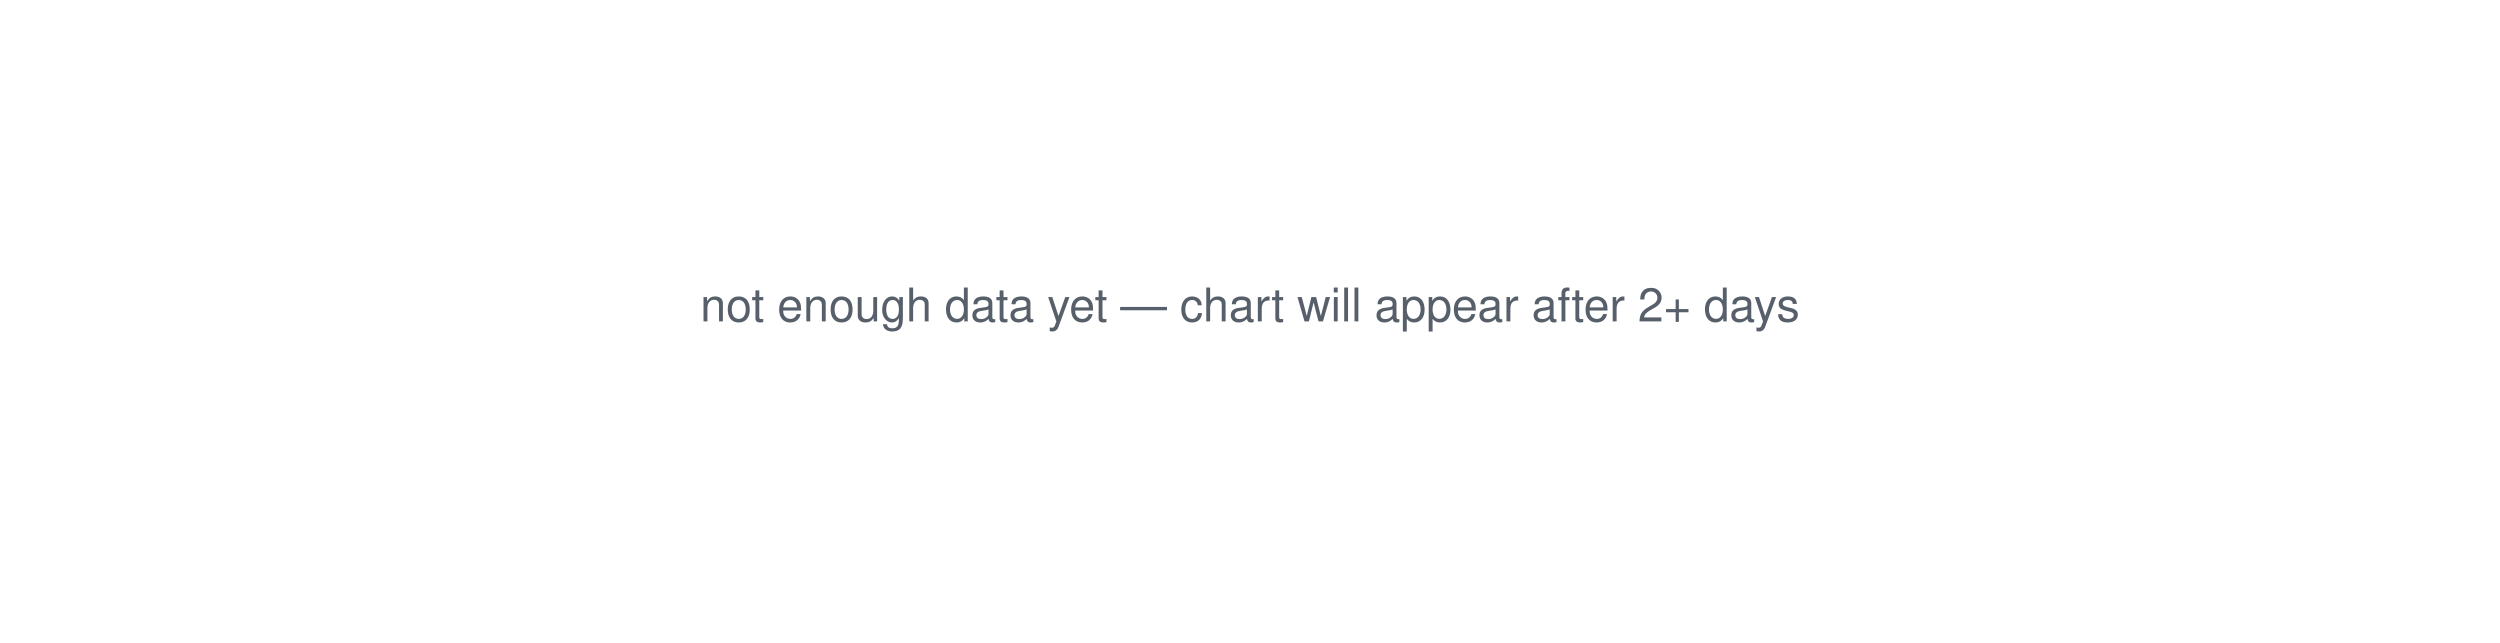
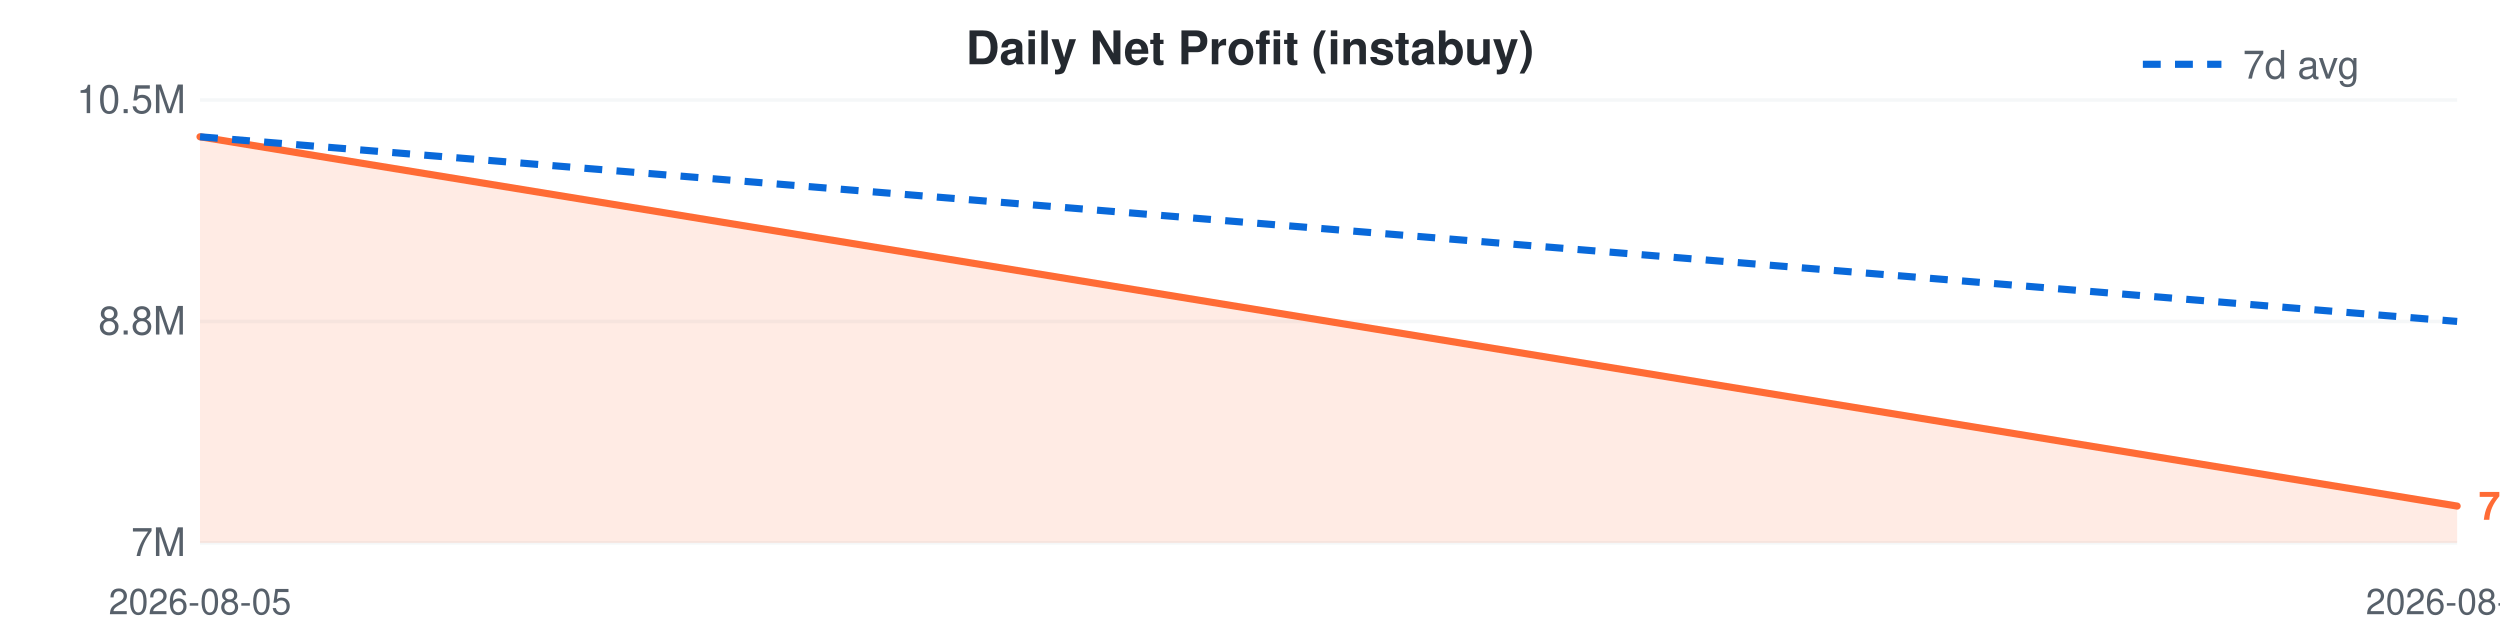
<svg xmlns="http://www.w3.org/2000/svg" width="700" height="180" viewBox="0 0 700 180">
  <rect width="700" height="180" fill="transparent" />
-   <text x="350" y="90" text-anchor="middle" font-family="-apple-system,BlinkMacSystemFont,'Segoe UI',Helvetica,Arial,sans-serif" font-size="13" fill="#57606a">not enough data yet — chart will appear after 2+ days</text>
+   <text x="350" y="18" text-anchor="middle" font-family="-apple-system,BlinkMacSystemFont,'Segoe UI',Helvetica,Arial,sans-serif" font-size="13" font-weight="600" fill="#24292f">Daily Net Profit (instabuy)</text>
+   <line x1="56" y1="152.0" x2="688" y2="152.0" stroke="#d0d7de33" stroke-width="1" />
+   <line x1="56" y1="90.0" x2="688" y2="90.0" stroke="#d0d7de33" stroke-width="1" />
+   <line x1="56" y1="28.0" x2="688" y2="28.0" stroke="#d0d7de33" stroke-width="1" />
+   <polygon points="56.0,152.0 56.0,38.3 688.0,141.7 688.0,152.0" fill="#FF6B3522" stroke="none" />
+   <polyline points="56.0,38.3 688.0,141.7" fill="none" stroke="#FF6B35" stroke-width="2" stroke-linejoin="round" stroke-linecap="round" />
+   <polyline points="56.0,38.3 688.0,90.0" fill="none" stroke="#0969da" stroke-width="2" stroke-dasharray="5 4" stroke-linejoin="round" />
+   <text x="52" y="152.0" text-anchor="end" font-family="-apple-system,BlinkMacSystemFont,'Segoe UI',Helvetica,Arial,sans-serif" font-size="11" fill="#57606a" dominant-baseline="middle">7M</text>
+   <text x="52" y="90.0" text-anchor="end" font-family="-apple-system,BlinkMacSystemFont,'Segoe UI',Helvetica,Arial,sans-serif" font-size="11" fill="#57606a" dominant-baseline="middle">8.8M</text>
+   <text x="52" y="28.0" text-anchor="end" font-family="-apple-system,BlinkMacSystemFont,'Segoe UI',Helvetica,Arial,sans-serif" font-size="11" fill="#57606a" dominant-baseline="middle">10.5M</text>
+   <text x="56.0" y="172" text-anchor="middle" font-family="-apple-system,BlinkMacSystemFont,'Segoe UI',Helvetica,Arial,sans-serif" font-size="10" fill="#57606a">2026-08-05</text>
+   <text x="688.0" y="172" text-anchor="middle" font-family="-apple-system,BlinkMacSystemFont,'Segoe UI',Helvetica,Arial,sans-serif" font-size="10" fill="#57606a">2026-08-06</text>
+   <text x="694" y="141.7" text-anchor="start" font-family="-apple-system,BlinkMacSystemFont,'Segoe UI',Helvetica,Arial,sans-serif" font-size="11" font-weight="600" fill="#FF6B35" dominant-baseline="middle">7.3M/day</text>
+   <line x1="600" y1="18" x2="622" y2="18" stroke="#0969da" stroke-width="2" stroke-dasharray="5 4" />
+   <text x="628" y="22" font-family="-apple-system,BlinkMacSystemFont,'Segoe UI',Helvetica,Arial,sans-serif" font-size="11" fill="#57606a">7d avg</text>
</svg>
